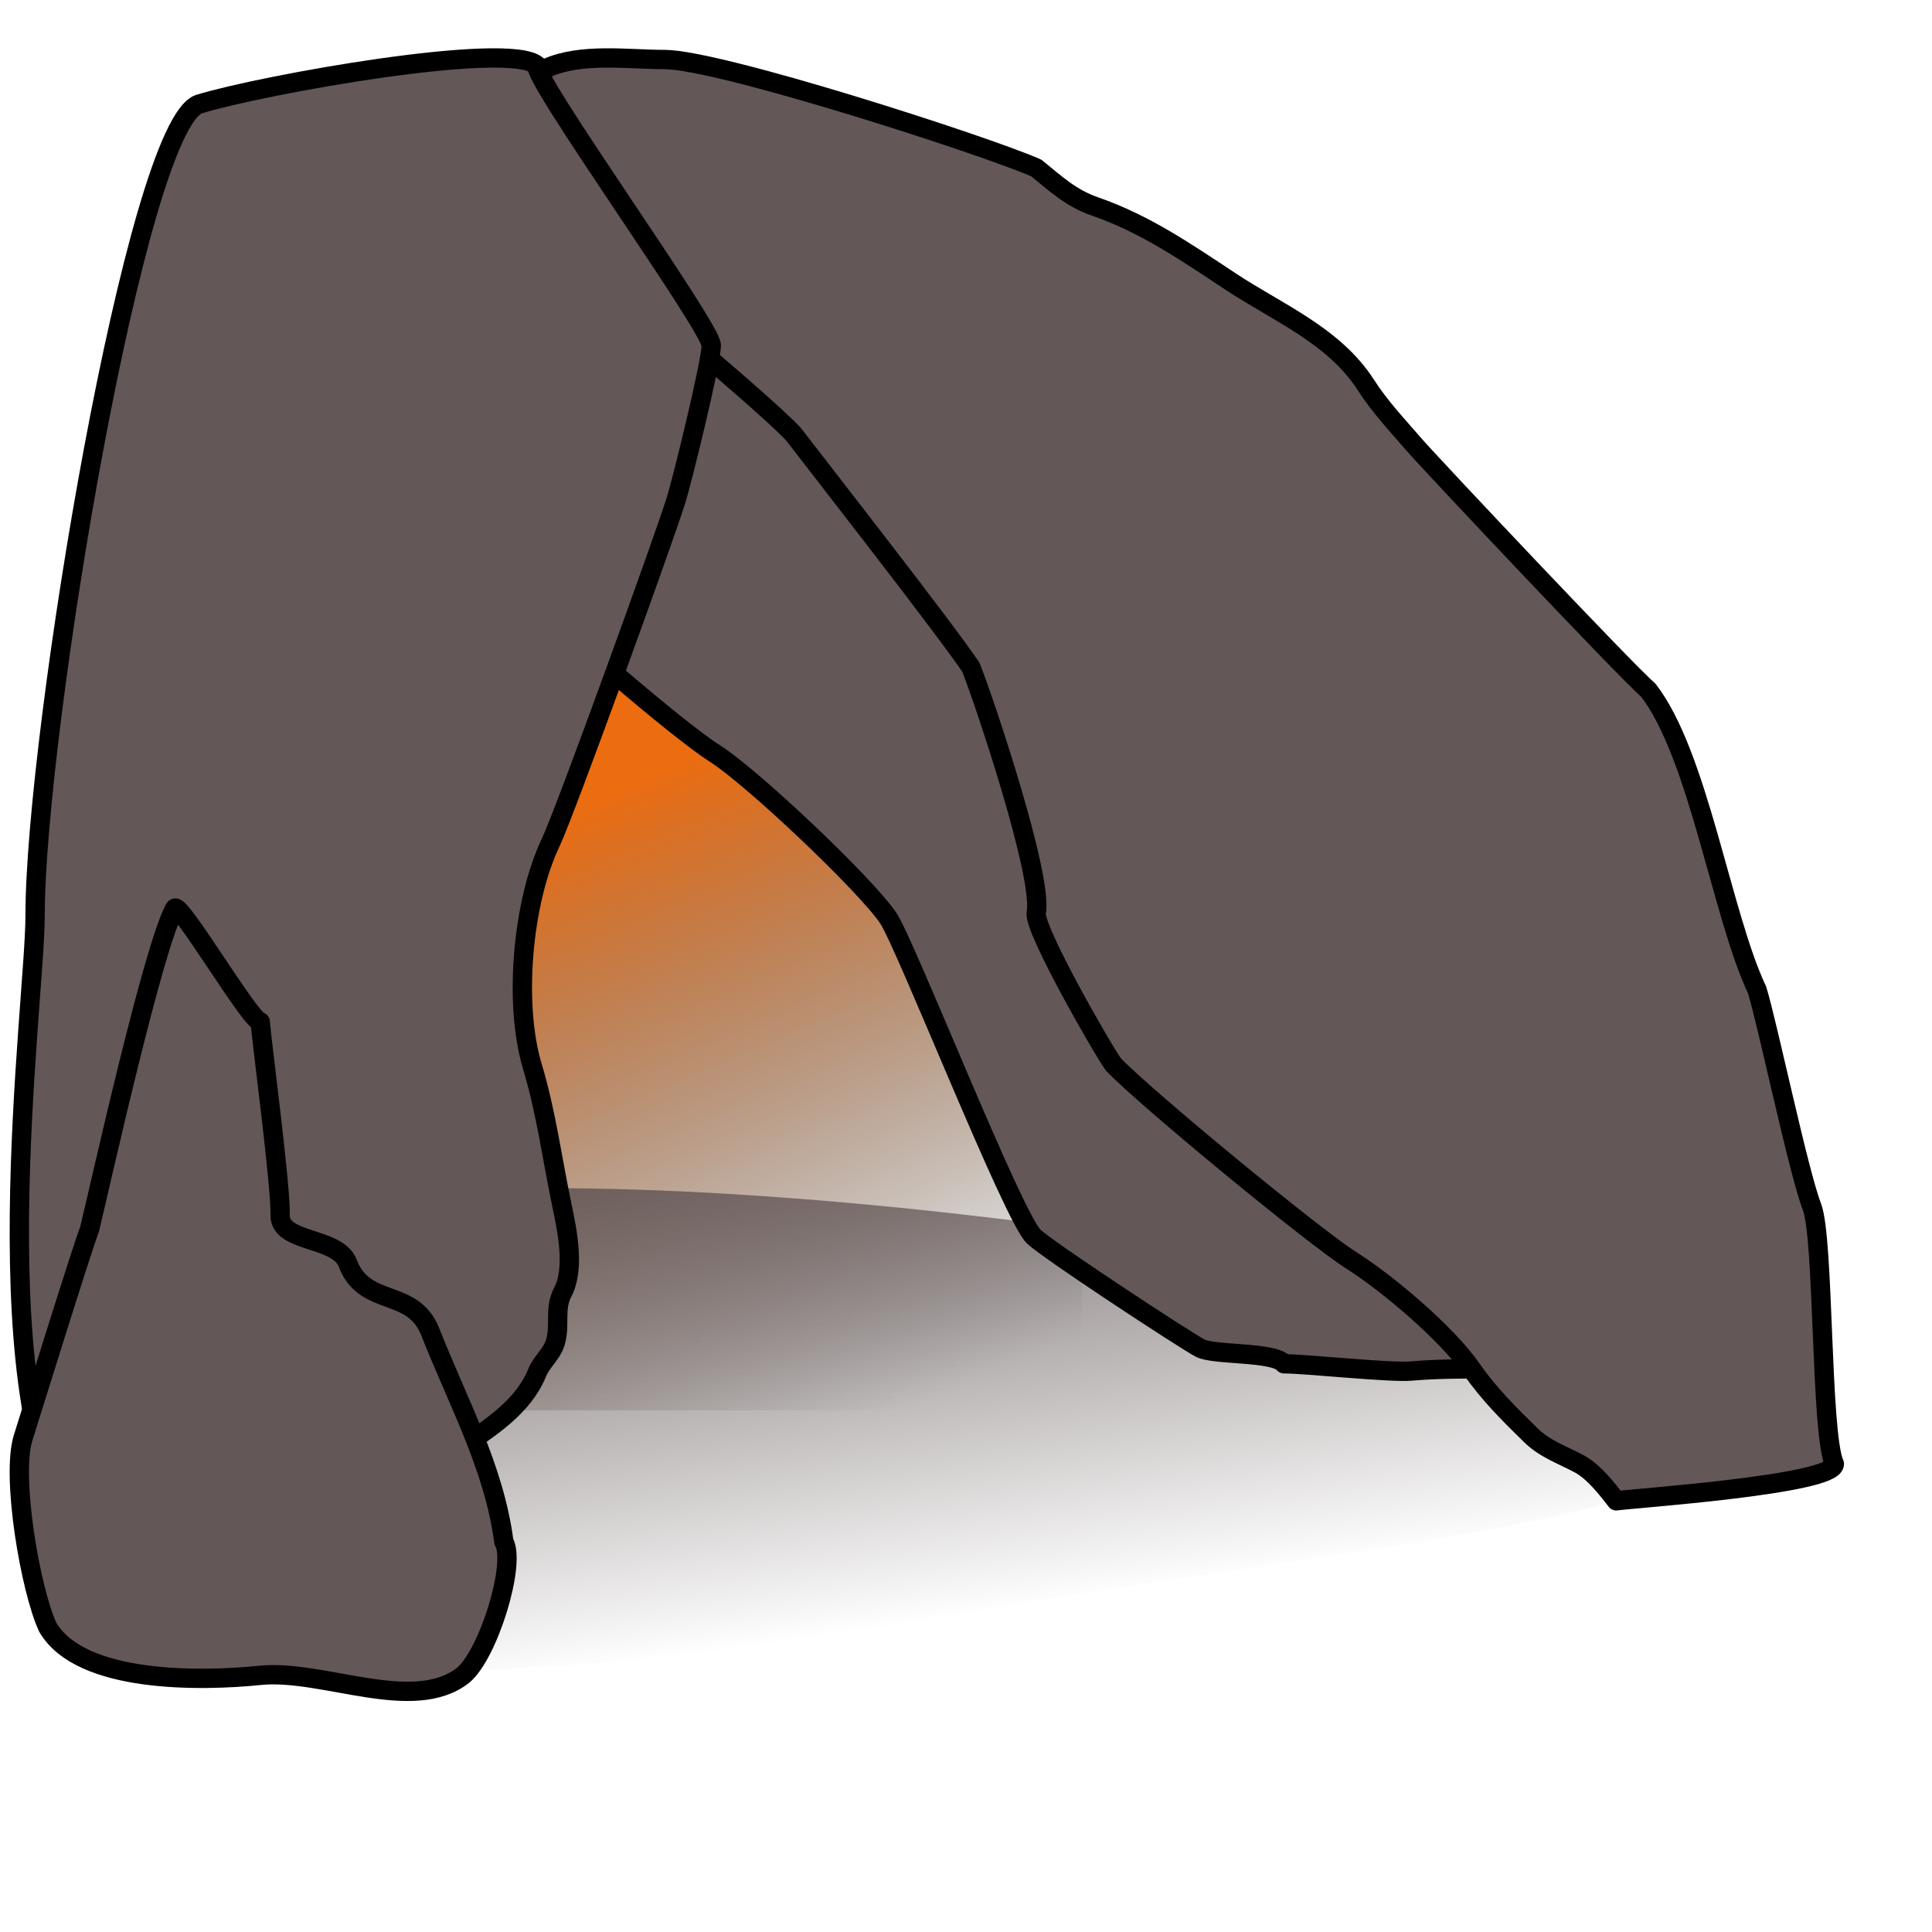
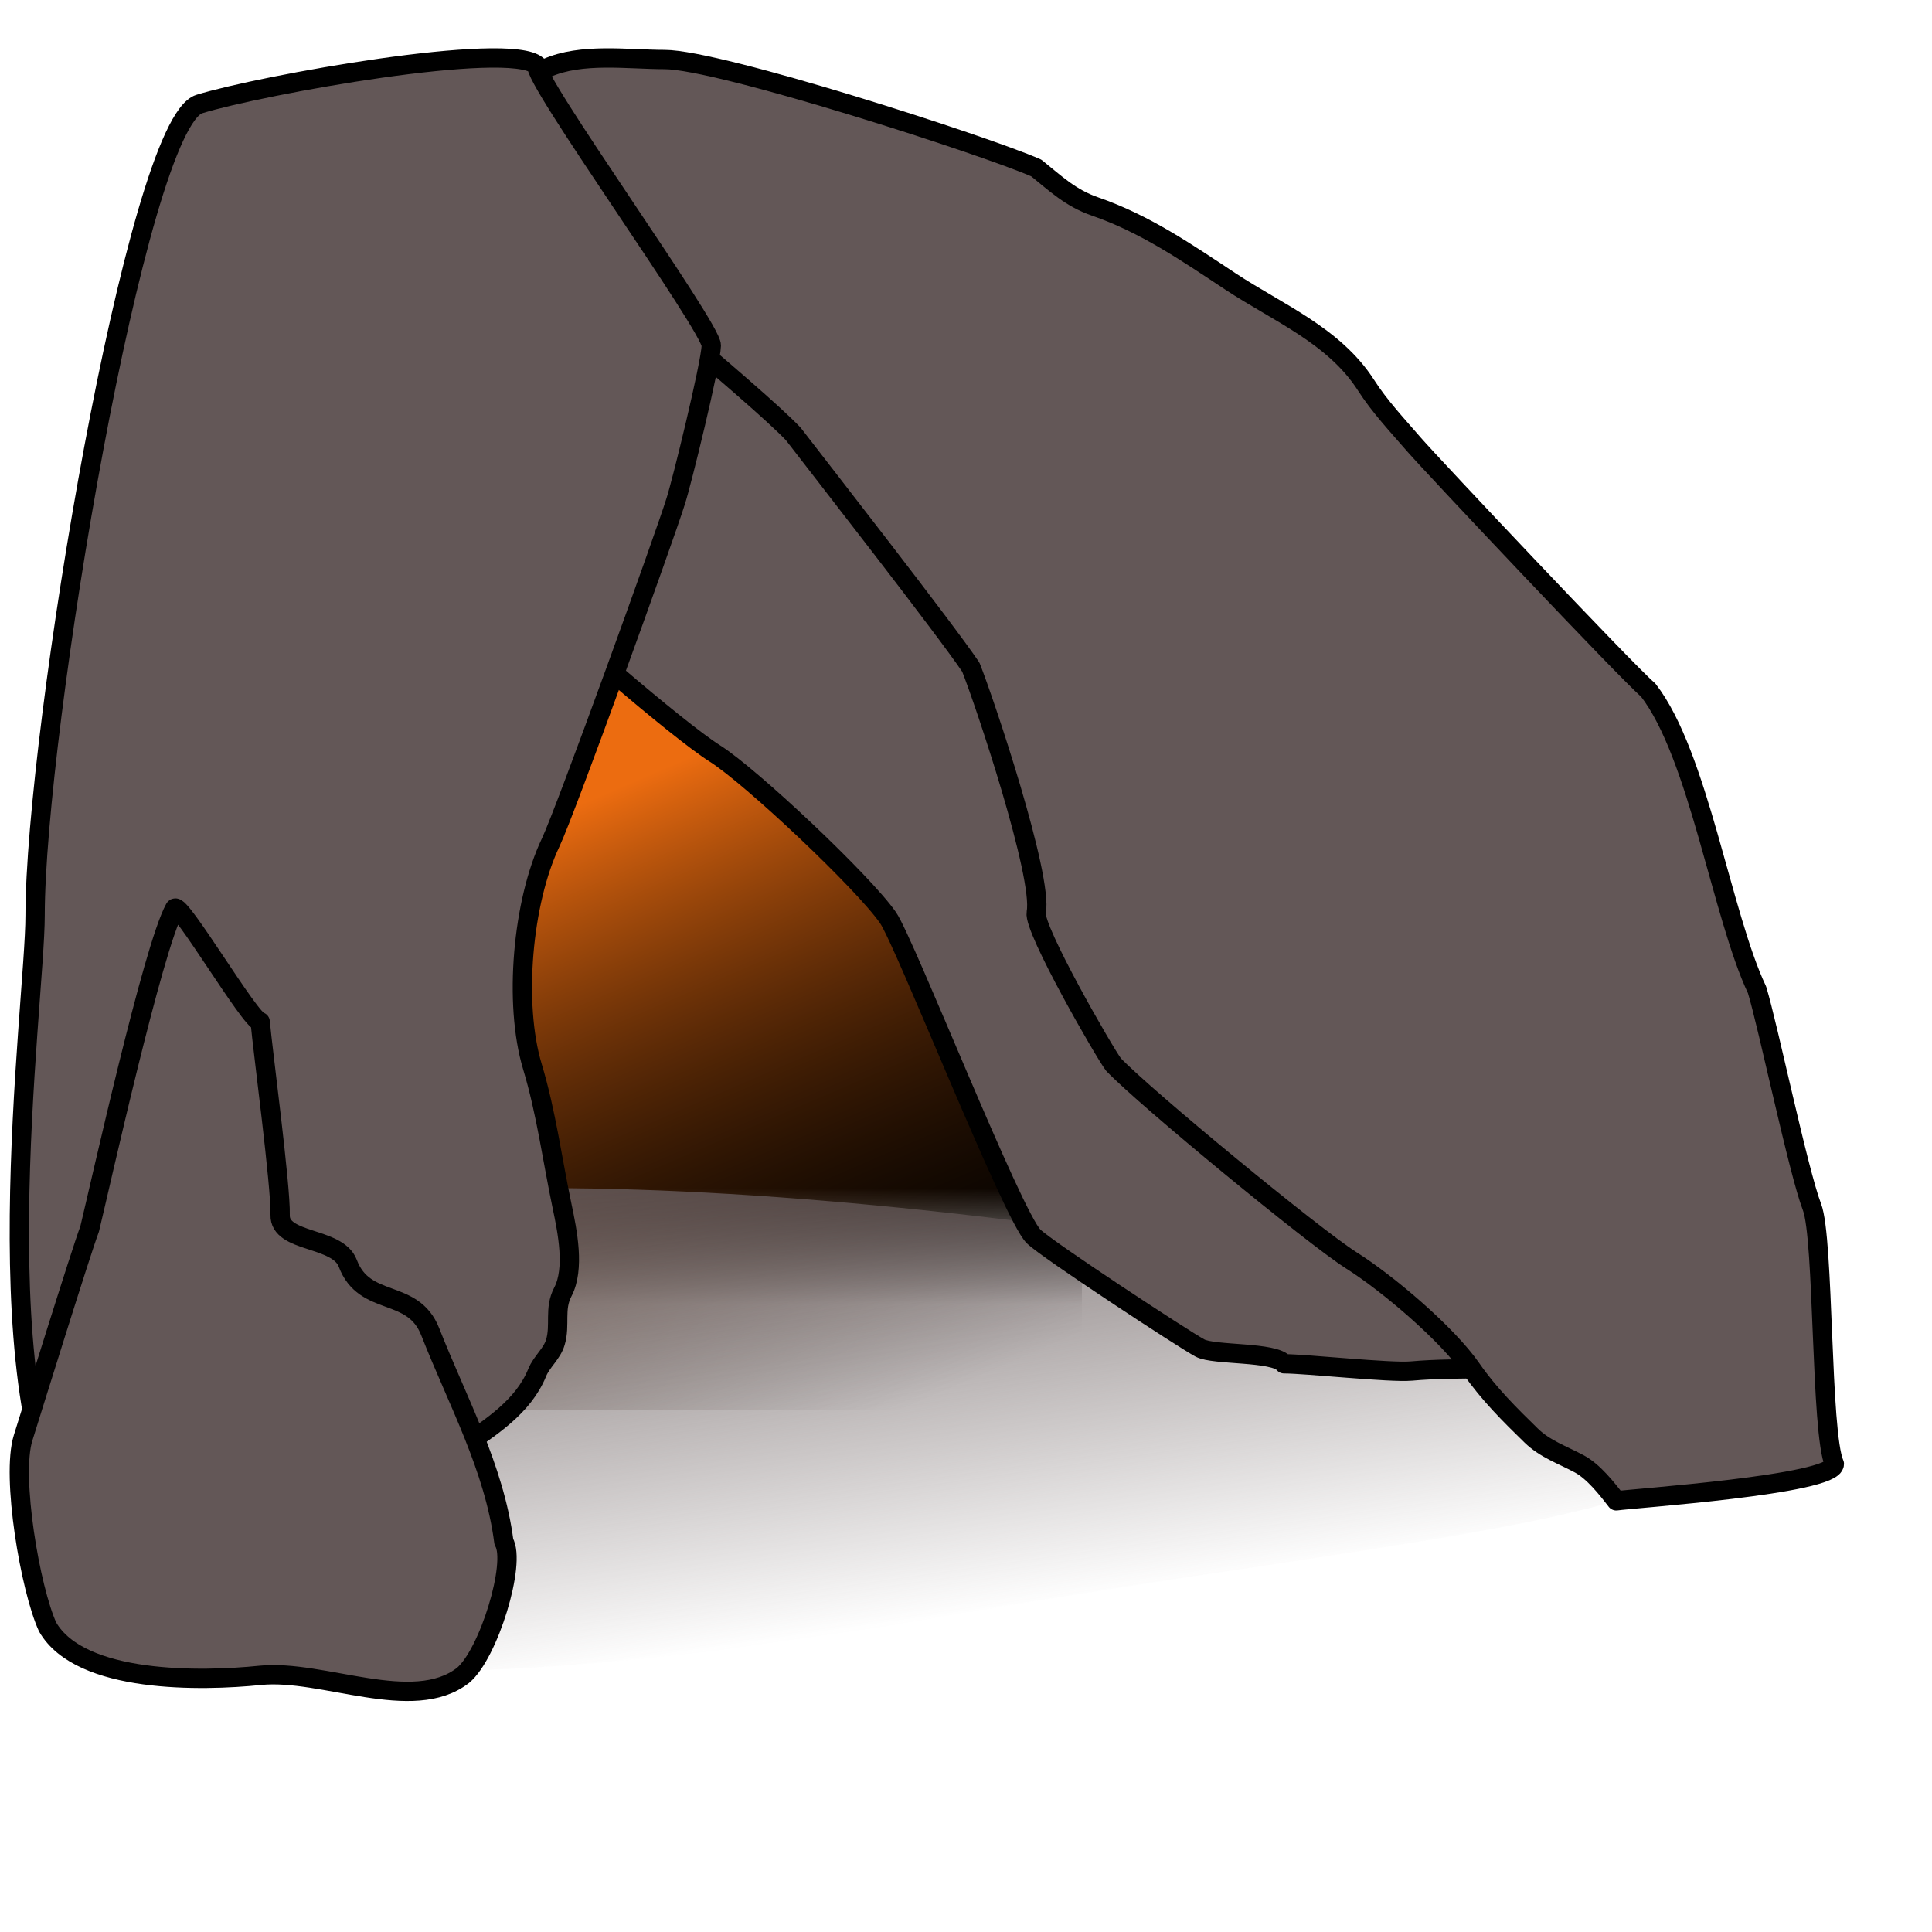
<svg xmlns="http://www.w3.org/2000/svg" viewBox="0 0 100 100" fill="none">
  <rect x="15" y="34" width="41" height="39" fill="url(#paint0_linear)" />
-   <path d="M89.279 73.5C89.279 78.747 72.779 79.5 48.279 83.764C23.779 88.028 6.779 87.247 6.779 82C6.779 76.753 5.304 61.5 28.5 61.5C51.696 61.5 89.279 68.253 89.279 73.5Z" fill="url(#paint1_linear)" />
+   <rect x="15" y="34" width="41" height="39" fill="url(#paint1_linear)" />
+   <path d="M89.279 73.5C89.279 78.747 72.779 79.5 48.279 83.764C23.779 88.028 6.779 87.247 6.779 82C6.779 76.753 5.304 61.5 28.5 61.5C51.696 61.5 89.279 68.253 89.279 73.5Z" fill="url(#paint2_linear)" />
  <path d="M62.11 69.774C62.831 70.162 65.973 69.948 66.463 70.59C67.593 70.59 71.957 71.062 73.05 70.965C75.642 70.734 78.157 70.997 80.752 70.59C80.047 68.761 39.071 12.369 38.5 10.5C38.34 11.346 26.546 29.911 27 30.5C28.612 32.195 35.047 37.765 37.002 39C38.881 40.187 44.702 45.675 45.963 47.5C46.842 48.771 52.402 62.93 53.502 64C54.222 64.701 61.245 69.308 62.11 69.774Z" fill="#635757" stroke="black" stroke-linecap="round" stroke-linejoin="round" />
  <path d="M81.751 75.774C82.472 76.162 83.169 77.041 83.66 77.683C84.441 77.56 94.946 76.846 94.946 75.774C94.228 74.173 94.419 64.109 93.788 62.475C93.083 60.646 91.517 53.107 90.946 51.238C89.112 47.365 87.919 39.071 85.305 35.711C84.267 34.846 74.077 24.037 73.184 23.004C72.33 22.017 71.408 21.037 70.704 19.937C69.06 17.369 66.135 16.186 63.688 14.568C61.404 13.059 59.272 11.584 56.671 10.685C55.419 10.252 54.637 9.502 53.636 8.694C50.979 7.523 37.232 3.081 34.398 3.081C32.493 3.081 30.1 2.72 28.296 3.522C27.297 3.966 26.804 4.479 26.093 5.292C25.607 5.848 27.172 9.979 27.446 10.685C29.488 12.557 39.166 20.45 41.064 22.466C42.596 24.457 48.855 32.469 50.25 34.532C50.955 36.293 53.993 45.354 53.636 47.238C53.476 48.084 57.18 54.511 57.634 55.1C59.246 56.795 67.99 64.003 69.946 65.238C71.825 66.425 74.909 69.037 76.17 70.862C77.049 72.134 78.154 73.235 79.254 74.305C79.974 75.006 80.886 75.308 81.751 75.774Z" fill="#635757" stroke="black" stroke-linecap="round" stroke-linejoin="round" />
  <path d="M4.317 79.884C-1.183 73.341 1.817 51.975 1.817 47.384C1.817 37.952 7.075 6.384 10.317 5.384C13.525 4.395 26.311 2.091 27.803 3.384C27.41 3.884 36.842 16.956 36.817 17.884C36.79 18.847 35.272 25.046 34.97 25.954C34.43 27.708 29.277 41.981 28.503 43.607C27.045 46.667 26.57 51.938 27.559 55.213C28.27 57.569 28.595 60.067 29.097 62.449C29.365 63.721 29.764 65.67 29.132 66.871C28.67 67.748 29.015 68.572 28.747 69.475C28.567 70.084 28.041 70.465 27.803 71.049C27.083 72.816 25.411 73.864 23.923 74.894C22.061 76.183 20.914 77.674 18.715 78.529C17.024 79.187 13.559 85.384 9.317 82.884C7.795 83.242 6.317 80.841 4.317 79.884Z" fill="#635757" stroke="black" stroke-linecap="round" stroke-linejoin="round" />
  <path d="M22.269 68.934C23.659 72.48 25.589 75.975 26.079 79.801C26.734 80.891 25.294 85.611 23.967 86.716C21.373 88.734 16.704 86.385 13.467 86.716C10.432 87.027 4.168 87.154 2.467 84.216C1.566 82.257 0.57 76.416 1.196 74.424C1.528 73.366 4.238 64.646 4.639 63.614C5.198 61.315 7.91 49.062 9.044 47.02C9.276 46.603 12.981 52.886 13.467 52.886C13.599 54.372 14.541 61.409 14.5 62.886C14.459 64.354 17.476 63.996 18 65.386C18.869 67.696 21.369 66.636 22.269 68.934Z" fill="#635757" stroke="black" stroke-linecap="round" stroke-linejoin="round" />
  <defs>
-     <linearGradient id="paint0_linear" x1="38.5" y1="76.5" x2="24.5" y2="44" gradientUnits="userSpaceOnUse">
+     <linearGradient id="paint0_linear" x1="36" y1="61.5" x2="36" y2="67.5" gradientUnits="userSpaceOnUse">
+       <stop />
+       <stop offset="1" stop-opacity="0" />
+     </linearGradient>
+     <linearGradient id="paint1_linear" x1="38.5" y1="76.5" x2="24.5" y2="44" gradientUnits="userSpaceOnUse">
      <stop stop-opacity="0" />
      <stop offset="1" stop-color="#EC6C10" />
    </linearGradient>
-     <linearGradient id="paint1_linear" x1="36.5" y1="57" x2="40.5" y2="85" gradientUnits="userSpaceOnUse">
+     <linearGradient id="paint2_linear" x1="36.5" y1="57" x2="40.5" y2="85" gradientUnits="userSpaceOnUse">
      <stop stop-color="#635757" />
      <stop offset="1" stop-color="#635757" stop-opacity="0" />
    </linearGradient>
  </defs>
</svg>
